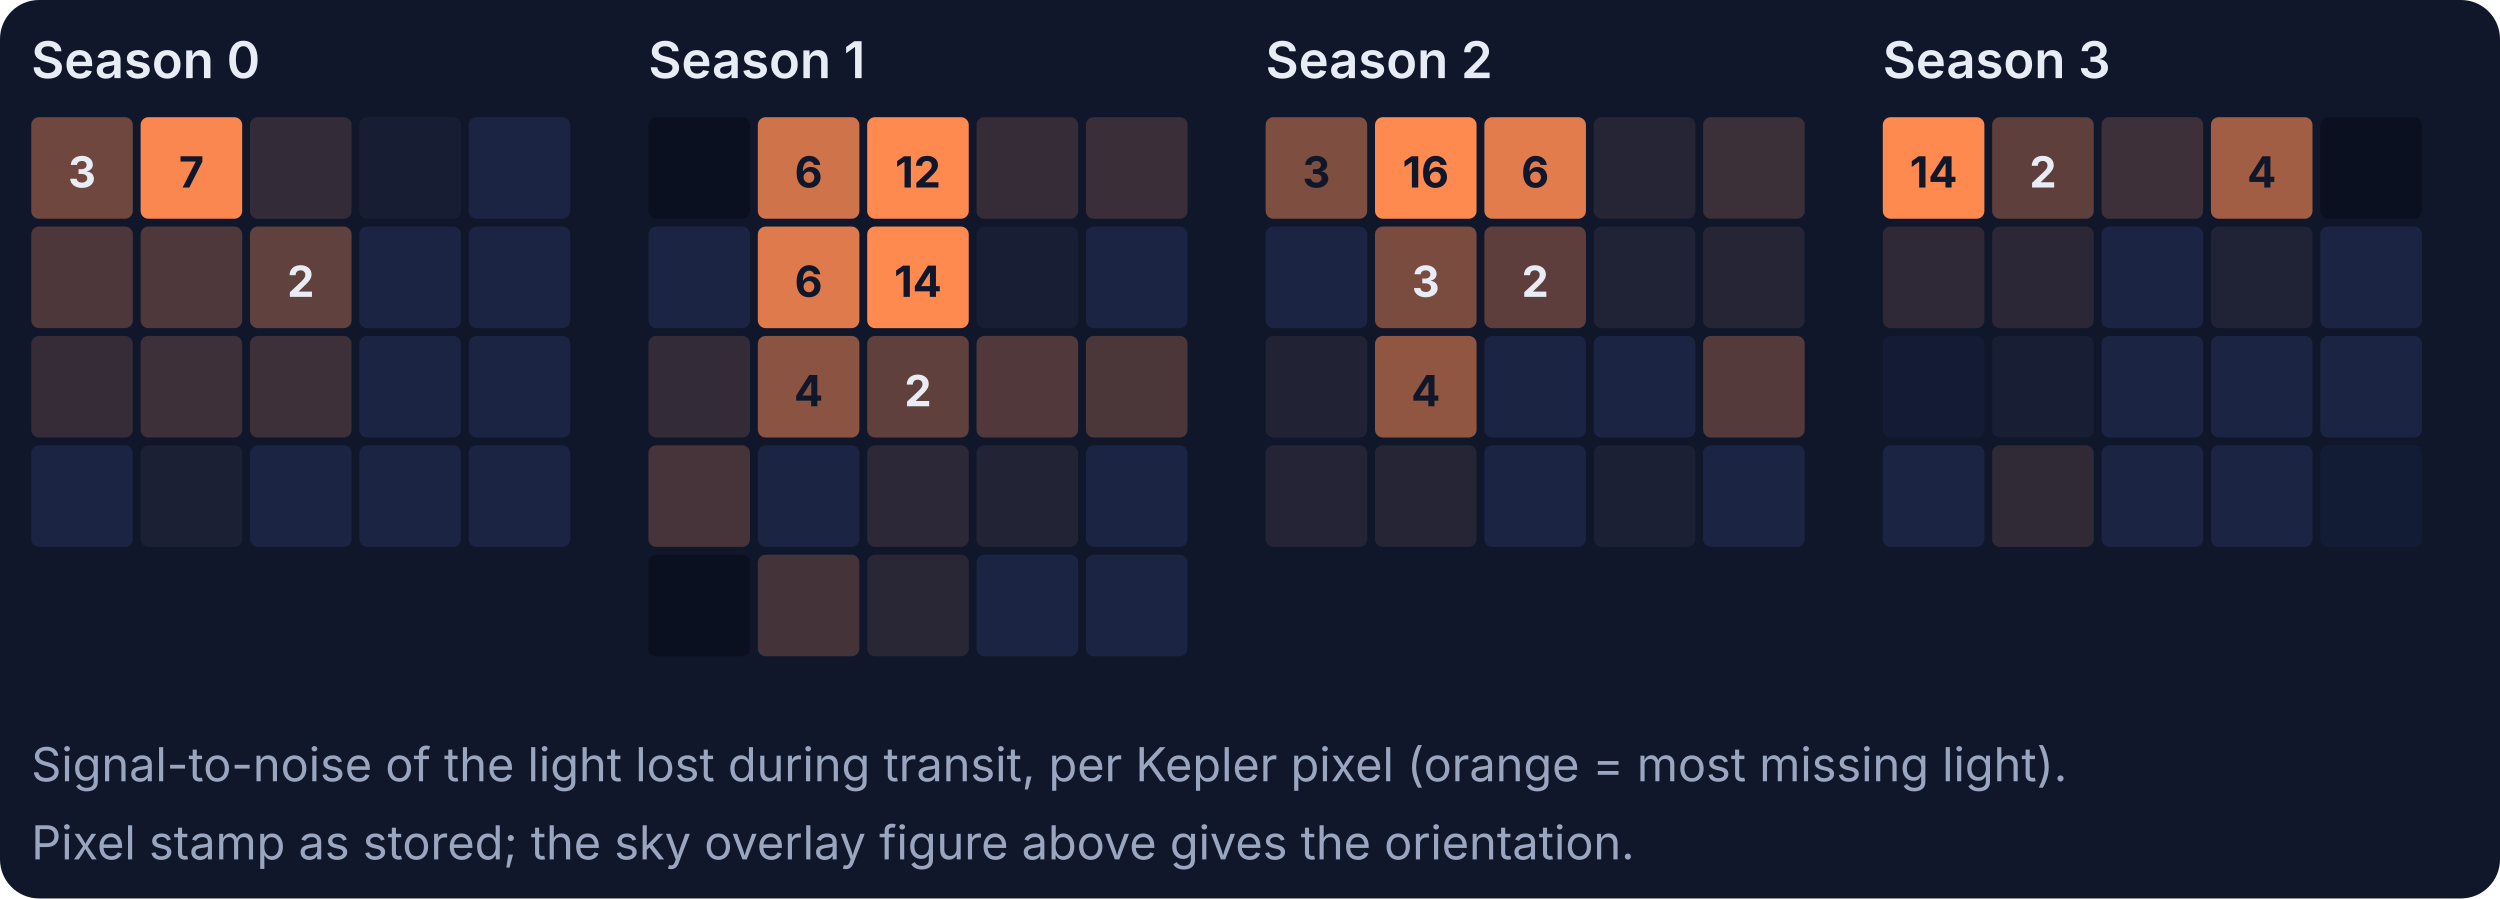
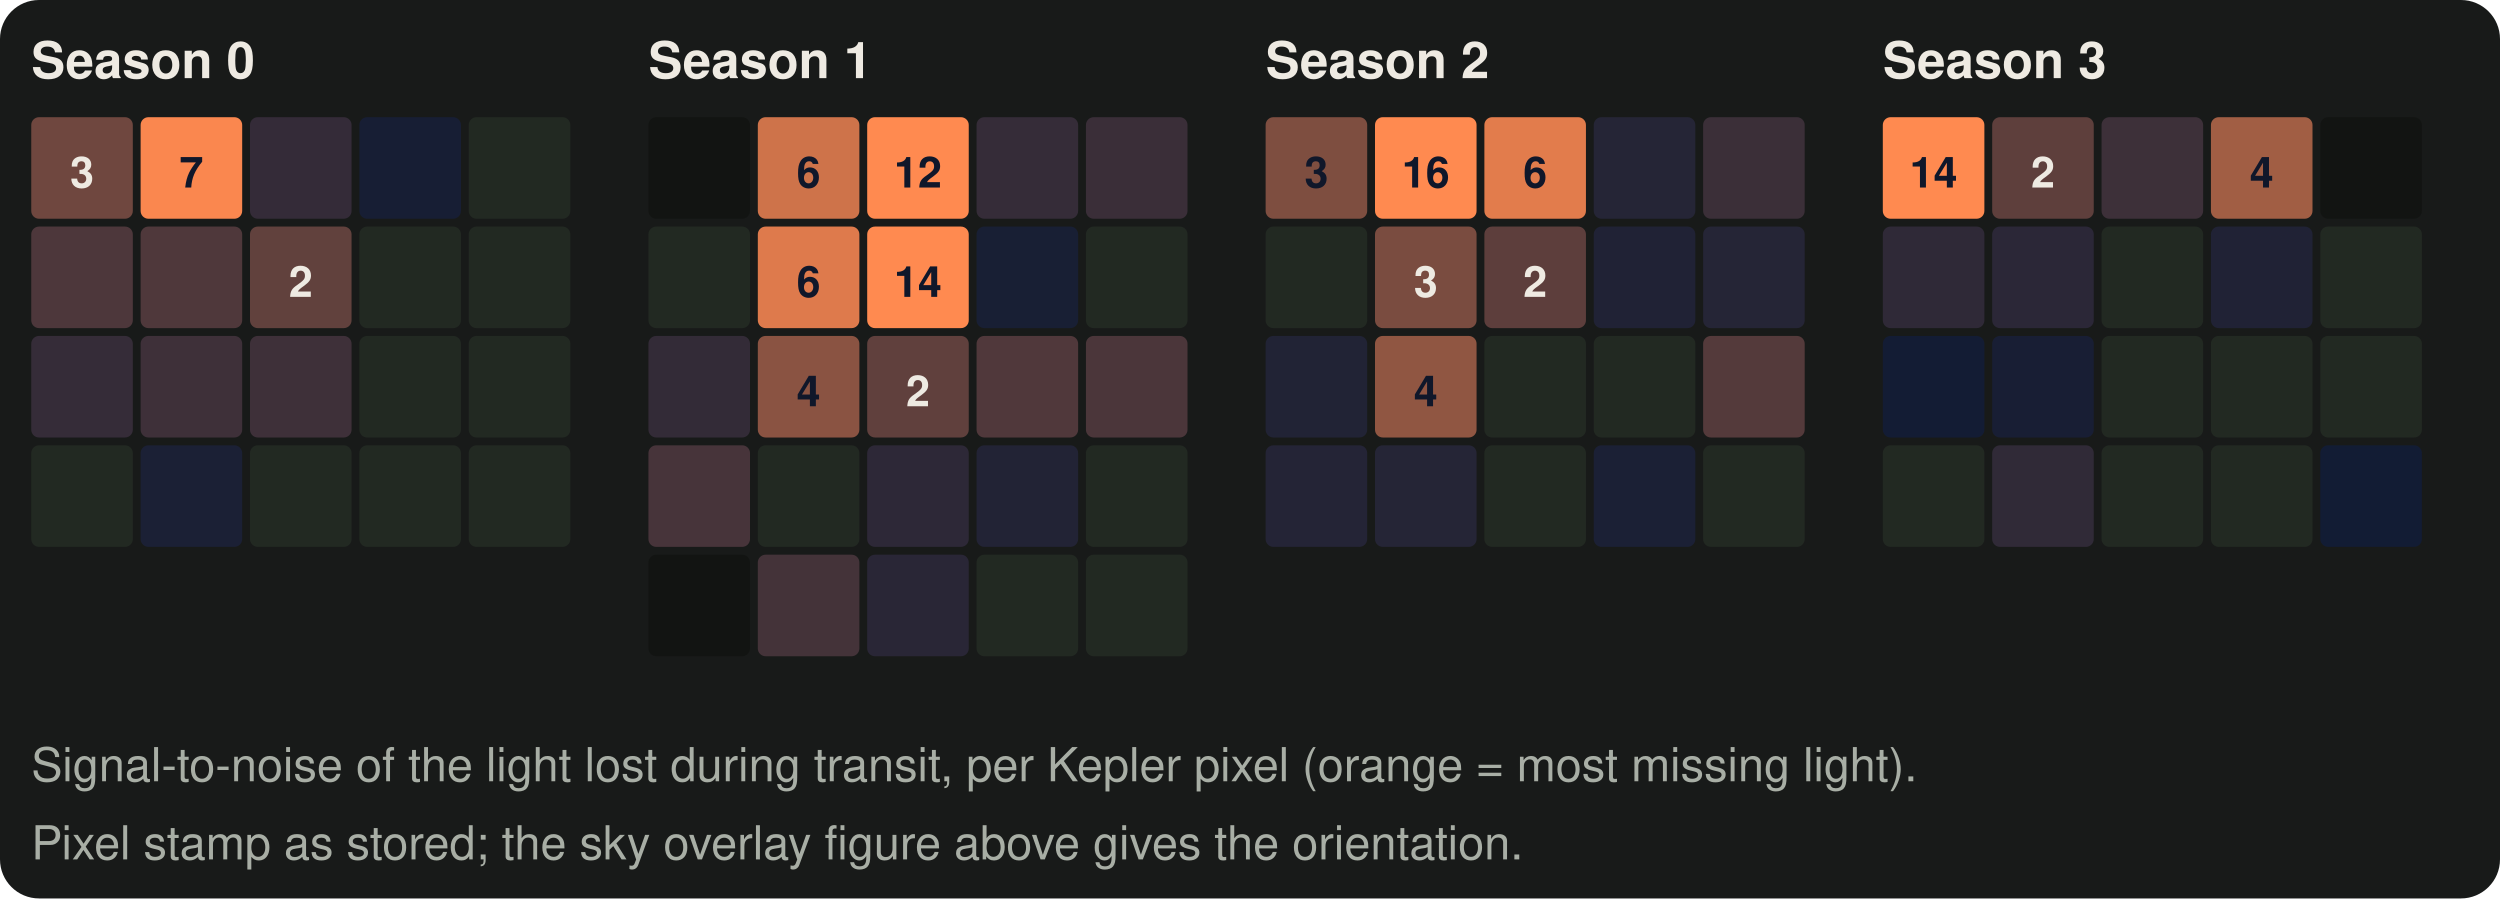
<svg xmlns="http://www.w3.org/2000/svg" viewBox="0 0 640 230" role="img" aria-labelledby="t d">
-   <rect width="640" height="230" fill="#10172a" rx="10" />
-   <text x="8.0" y="20.0" font-size="13" fill="#e8ecf5" text-anchor="start" font-weight="600" font-family="system-ui,-apple-system,Segoe UI,sans-serif">Season 0</text>
+   <rect width="640" height="230" fill="#181a19" rx="10" />
+   <text x="8.0" y="20.0" font-size="13" fill="#eeeae2" text-anchor="start" font-weight="600" font-family="Helvetica Neue,Helvetica,sans-serif">Season 0</text>
  <rect x="8.0" y="30.0" width="26.0" height="26.0" fill="#6f473f" rx="2" opacity="1" />
-   <text x="21.0" y="48.0" font-size="11" fill="#e8ecf5" text-anchor="middle" font-weight="700" font-family="system-ui,-apple-system,Segoe UI,sans-serif">3</text>
+   <text x="21.0" y="48.0" font-size="11" fill="#eeeae2" text-anchor="middle" font-weight="700" font-family="Helvetica Neue,Helvetica,sans-serif">3</text>
  <rect x="36.0" y="30.0" width="26.0" height="26.0" fill="#fa874f" rx="2" opacity="1" />
-   <text x="49.0" y="48.0" font-size="11" fill="#10172a" text-anchor="middle" font-weight="700" font-family="system-ui,-apple-system,Segoe UI,sans-serif">7</text>
+   <text x="49.0" y="48.0" font-size="11" fill="#10172a" text-anchor="middle" font-weight="700" font-family="Helvetica Neue,Helvetica,sans-serif">7</text>
  <rect x="64.0" y="30.0" width="26.0" height="26.0" fill="#342b38" rx="2" opacity="1" />
  <rect x="92.0" y="30.0" width="26.0" height="26.0" fill="#171e34" rx="2" opacity="1" />
-   <rect x="120.0" y="30.0" width="26.0" height="26.0" fill="#1b2442" rx="2" opacity="1" />
+   <rect x="120.0" y="30.0" width="26.0" height="26.0" fill="#222922" rx="2" opacity="1" />
  <rect x="8.0" y="58.0" width="26.0" height="26.0" fill="#4d373b" rx="2" opacity="1" />
  <rect x="36.0" y="58.0" width="26.0" height="26.0" fill="#4f383b" rx="2" opacity="1" />
  <rect x="64.0" y="58.0" width="26.0" height="26.0" fill="#61413d" rx="2" opacity="1" />
-   <text x="77.0" y="76.0" font-size="11" fill="#e8ecf5" text-anchor="middle" font-weight="700" font-family="system-ui,-apple-system,Segoe UI,sans-serif">2</text>
-   <rect x="92.0" y="58.0" width="26.0" height="26.0" fill="#1b2442" rx="2" opacity="1" />
-   <rect x="120.0" y="58.0" width="26.0" height="26.0" fill="#1b2442" rx="2" opacity="1" />
+   <text x="77.0" y="76.0" font-size="11" fill="#eeeae2" text-anchor="middle" font-weight="700" font-family="Helvetica Neue,Helvetica,sans-serif">2</text>
+   <rect x="92.0" y="58.0" width="26.0" height="26.0" fill="#222922" rx="2" opacity="1" />
+   <rect x="120.0" y="58.0" width="26.0" height="26.0" fill="#222922" rx="2" opacity="1" />
  <rect x="8.0" y="86.0" width="26.0" height="26.0" fill="#352c38" rx="2" opacity="1" />
  <rect x="36.0" y="86.0" width="26.0" height="26.0" fill="#3e3039" rx="2" opacity="1" />
  <rect x="64.0" y="86.0" width="26.0" height="26.0" fill="#3e3039" rx="2" opacity="1" />
-   <rect x="92.0" y="86.0" width="26.0" height="26.0" fill="#1b2442" rx="2" opacity="1" />
-   <rect x="120.0" y="86.0" width="26.0" height="26.0" fill="#1b2442" rx="2" opacity="1" />
-   <rect x="8.0" y="114.0" width="26.0" height="26.0" fill="#1b2442" rx="2" opacity="1" />
+   <rect x="92.0" y="86.0" width="26.0" height="26.0" fill="#222922" rx="2" opacity="1" />
+   <rect x="120.0" y="86.0" width="26.0" height="26.0" fill="#222922" rx="2" opacity="1" />
+   <rect x="8.0" y="114.0" width="26.0" height="26.0" fill="#222922" rx="2" opacity="1" />
  <rect x="36.0" y="114.0" width="26.0" height="26.0" fill="#1b2035" rx="2" opacity="1" />
-   <rect x="64.0" y="114.0" width="26.0" height="26.0" fill="#1b2442" rx="2" opacity="1" />
-   <rect x="92.0" y="114.0" width="26.0" height="26.0" fill="#1b2442" rx="2" opacity="1" />
-   <rect x="120.0" y="114.0" width="26.0" height="26.0" fill="#1b2442" rx="2" opacity="1" />
-   <text x="166.0" y="20.0" font-size="13" fill="#e8ecf5" text-anchor="start" font-weight="600" font-family="system-ui,-apple-system,Segoe UI,sans-serif">Season 1</text>
-   <rect x="166.0" y="30.0" width="26.0" height="26.0" fill="#0b1020" rx="2" opacity="1" />
+   <rect x="64.0" y="114.0" width="26.0" height="26.0" fill="#222922" rx="2" opacity="1" />
+   <rect x="92.0" y="114.0" width="26.0" height="26.0" fill="#222922" rx="2" opacity="1" />
+   <rect x="120.0" y="114.0" width="26.0" height="26.0" fill="#222922" rx="2" opacity="1" />
+   <text x="166.0" y="20.0" font-size="13" fill="#eeeae2" text-anchor="start" font-weight="600" font-family="Helvetica Neue,Helvetica,sans-serif">Season 1</text>
+   <rect x="166.0" y="30.0" width="26.0" height="26.0" fill="#121412" rx="2" opacity="1" />
  <rect x="194.0" y="30.0" width="26.0" height="26.0" fill="#ce734a" rx="2" opacity="1" />
-   <text x="207.0" y="48.0" font-size="11" fill="#10172a" text-anchor="middle" font-weight="700" font-family="system-ui,-apple-system,Segoe UI,sans-serif">6</text>
+   <text x="207.0" y="48.0" font-size="11" fill="#10172a" text-anchor="middle" font-weight="700" font-family="Helvetica Neue,Helvetica,sans-serif">6</text>
  <rect x="222.0" y="30.0" width="26.0" height="26.0" fill="#ff8a50" rx="2" opacity="1" />
-   <text x="235.0" y="48.0" font-size="11" fill="#10172a" text-anchor="middle" font-weight="700" font-family="system-ui,-apple-system,Segoe UI,sans-serif">12</text>
+   <text x="235.0" y="48.0" font-size="11" fill="#10172a" text-anchor="middle" font-weight="700" font-family="Helvetica Neue,Helvetica,sans-serif">12</text>
  <rect x="250.0" y="30.0" width="26.0" height="26.0" fill="#352c38" rx="2" opacity="1" />
  <rect x="278.0" y="30.0" width="26.0" height="26.0" fill="#3a2e38" rx="2" opacity="1" />
-   <rect x="166.0" y="58.0" width="26.0" height="26.0" fill="#1b2442" rx="2" opacity="1" />
+   <rect x="166.0" y="58.0" width="26.0" height="26.0" fill="#222922" rx="2" opacity="1" />
  <rect x="194.0" y="58.0" width="26.0" height="26.0" fill="#de7a4c" rx="2" opacity="1" />
-   <text x="207.0" y="76.0" font-size="11" fill="#10172a" text-anchor="middle" font-weight="700" font-family="system-ui,-apple-system,Segoe UI,sans-serif">6</text>
+   <text x="207.0" y="76.0" font-size="11" fill="#10172a" text-anchor="middle" font-weight="700" font-family="Helvetica Neue,Helvetica,sans-serif">6</text>
  <rect x="222.0" y="58.0" width="26.0" height="26.0" fill="#ff8a50" rx="2" opacity="1" />
-   <text x="235.0" y="76.0" font-size="11" fill="#10172a" text-anchor="middle" font-weight="700" font-family="system-ui,-apple-system,Segoe UI,sans-serif">14</text>
+   <text x="235.0" y="76.0" font-size="11" fill="#10172a" text-anchor="middle" font-weight="700" font-family="Helvetica Neue,Helvetica,sans-serif">14</text>
  <rect x="250.0" y="58.0" width="26.0" height="26.0" fill="#181f34" rx="2" opacity="1" />
-   <rect x="278.0" y="58.0" width="26.0" height="26.0" fill="#1b2442" rx="2" opacity="1" />
+   <rect x="278.0" y="58.0" width="26.0" height="26.0" fill="#222922" rx="2" opacity="1" />
  <rect x="166.0" y="86.0" width="26.0" height="26.0" fill="#332b37" rx="2" opacity="1" />
  <rect x="194.0" y="86.0" width="26.0" height="26.0" fill="#8a5342" rx="2" opacity="1" />
-   <text x="207.0" y="104.0" font-size="11" fill="#10172a" text-anchor="middle" font-weight="700" font-family="system-ui,-apple-system,Segoe UI,sans-serif">4</text>
+   <text x="207.0" y="104.0" font-size="11" fill="#10172a" text-anchor="middle" font-weight="700" font-family="Helvetica Neue,Helvetica,sans-serif">4</text>
  <rect x="222.0" y="86.0" width="26.0" height="26.0" fill="#60403d" rx="2" opacity="1" />
-   <text x="235.0" y="104.0" font-size="11" fill="#e8ecf5" text-anchor="middle" font-weight="700" font-family="system-ui,-apple-system,Segoe UI,sans-serif">2</text>
+   <text x="235.0" y="104.0" font-size="11" fill="#eeeae2" text-anchor="middle" font-weight="700" font-family="Helvetica Neue,Helvetica,sans-serif">2</text>
  <rect x="250.0" y="86.0" width="26.0" height="26.0" fill="#50383b" rx="2" opacity="1" />
  <rect x="278.0" y="86.0" width="26.0" height="26.0" fill="#4b363a" rx="2" opacity="1" />
  <rect x="166.0" y="114.0" width="26.0" height="26.0" fill="#47343a" rx="2" opacity="1" />
-   <rect x="194.0" y="114.0" width="26.0" height="26.0" fill="#1b2442" rx="2" opacity="1" />
+   <rect x="194.0" y="114.0" width="26.0" height="26.0" fill="#222922" rx="2" opacity="1" />
  <rect x="222.0" y="114.0" width="26.0" height="26.0" fill="#2d2837" rx="2" opacity="1" />
  <rect x="250.0" y="114.0" width="26.0" height="26.0" fill="#222335" rx="2" opacity="1" />
-   <rect x="278.0" y="114.0" width="26.0" height="26.0" fill="#1b2442" rx="2" opacity="1" />
-   <rect x="166.0" y="142.0" width="26.0" height="26.0" fill="#0b1020" rx="2" opacity="1" />
+   <rect x="278.0" y="114.0" width="26.0" height="26.0" fill="#222922" rx="2" opacity="1" />
+   <rect x="166.0" y="142.0" width="26.0" height="26.0" fill="#121412" rx="2" opacity="1" />
  <rect x="194.0" y="142.0" width="26.0" height="26.0" fill="#443339" rx="2" opacity="1" />
  <rect x="222.0" y="142.0" width="26.0" height="26.0" fill="#292636" rx="2" opacity="1" />
-   <rect x="250.0" y="142.0" width="26.0" height="26.0" fill="#1b2442" rx="2" opacity="1" />
-   <rect x="278.0" y="142.0" width="26.0" height="26.0" fill="#1b2442" rx="2" opacity="1" />
-   <text x="324.0" y="20.0" font-size="13" fill="#e8ecf5" text-anchor="start" font-weight="600" font-family="system-ui,-apple-system,Segoe UI,sans-serif">Season 2</text>
+   <rect x="250.0" y="142.0" width="26.0" height="26.0" fill="#222922" rx="2" opacity="1" />
+   <rect x="278.0" y="142.0" width="26.0" height="26.0" fill="#222922" rx="2" opacity="1" />
+   <text x="324.0" y="20.0" font-size="13" fill="#eeeae2" text-anchor="start" font-weight="600" font-family="Helvetica Neue,Helvetica,sans-serif">Season 2</text>
  <rect x="324.0" y="30.0" width="26.0" height="26.0" fill="#7e4e40" rx="2" opacity="1" />
-   <text x="337.0" y="48.0" font-size="11" fill="#10172a" text-anchor="middle" font-weight="700" font-family="system-ui,-apple-system,Segoe UI,sans-serif">3</text>
+   <text x="337.0" y="48.0" font-size="11" fill="#10172a" text-anchor="middle" font-weight="700" font-family="Helvetica Neue,Helvetica,sans-serif">3</text>
  <rect x="352.0" y="30.0" width="26.0" height="26.0" fill="#ff8a50" rx="2" opacity="1" />
-   <text x="365.0" y="48.0" font-size="11" fill="#10172a" text-anchor="middle" font-weight="700" font-family="system-ui,-apple-system,Segoe UI,sans-serif">16</text>
+   <text x="365.0" y="48.0" font-size="11" fill="#10172a" text-anchor="middle" font-weight="700" font-family="Helvetica Neue,Helvetica,sans-serif">16</text>
  <rect x="380.0" y="30.0" width="26.0" height="26.0" fill="#e27c4c" rx="2" opacity="1" />
-   <text x="393.0" y="48.0" font-size="11" fill="#10172a" text-anchor="middle" font-weight="700" font-family="system-ui,-apple-system,Segoe UI,sans-serif">6</text>
+   <text x="393.0" y="48.0" font-size="11" fill="#10172a" text-anchor="middle" font-weight="700" font-family="Helvetica Neue,Helvetica,sans-serif">6</text>
  <rect x="408.0" y="30.0" width="26.0" height="26.0" fill="#252536" rx="2" opacity="1" />
  <rect x="436.0" y="30.0" width="26.0" height="26.0" fill="#3b2f38" rx="2" opacity="1" />
-   <rect x="324.0" y="58.0" width="26.0" height="26.0" fill="#1b2442" rx="2" opacity="1" />
+   <rect x="324.0" y="58.0" width="26.0" height="26.0" fill="#222922" rx="2" opacity="1" />
  <rect x="352.0" y="58.0" width="26.0" height="26.0" fill="#7a4c40" rx="2" opacity="1" />
-   <text x="365.0" y="76.0" font-size="11" fill="#e8ecf5" text-anchor="middle" font-weight="700" font-family="system-ui,-apple-system,Segoe UI,sans-serif">3</text>
+   <text x="365.0" y="76.0" font-size="11" fill="#eeeae2" text-anchor="middle" font-weight="700" font-family="Helvetica Neue,Helvetica,sans-serif">3</text>
  <rect x="380.0" y="58.0" width="26.0" height="26.0" fill="#5d3e3c" rx="2" opacity="1" />
-   <text x="393.0" y="76.0" font-size="11" fill="#e8ecf5" text-anchor="middle" font-weight="700" font-family="system-ui,-apple-system,Segoe UI,sans-serif">2</text>
+   <text x="393.0" y="76.0" font-size="11" fill="#eeeae2" text-anchor="middle" font-weight="700" font-family="Helvetica Neue,Helvetica,sans-serif">2</text>
  <rect x="408.0" y="58.0" width="26.0" height="26.0" fill="#202235" rx="2" opacity="1" />
  <rect x="436.0" y="58.0" width="26.0" height="26.0" fill="#252536" rx="2" opacity="1" />
  <rect x="324.0" y="86.0" width="26.0" height="26.0" fill="#212335" rx="2" opacity="1" />
  <rect x="352.0" y="86.0" width="26.0" height="26.0" fill="#905642" rx="2" opacity="1" />
-   <text x="365.0" y="104.0" font-size="11" fill="#10172a" text-anchor="middle" font-weight="700" font-family="system-ui,-apple-system,Segoe UI,sans-serif">4</text>
-   <rect x="380.0" y="86.0" width="26.0" height="26.0" fill="#1b2442" rx="2" opacity="1" />
-   <rect x="408.0" y="86.0" width="26.0" height="26.0" fill="#1b2442" rx="2" opacity="1" />
+   <text x="365.0" y="104.0" font-size="11" fill="#10172a" text-anchor="middle" font-weight="700" font-family="Helvetica Neue,Helvetica,sans-serif">4</text>
+   <rect x="380.0" y="86.0" width="26.0" height="26.0" fill="#222922" rx="2" opacity="1" />
+   <rect x="408.0" y="86.0" width="26.0" height="26.0" fill="#222922" rx="2" opacity="1" />
  <rect x="436.0" y="86.0" width="26.0" height="26.0" fill="#543a3b" rx="2" opacity="1" />
  <rect x="324.0" y="114.0" width="26.0" height="26.0" fill="#242436" rx="2" opacity="1" />
  <rect x="352.0" y="114.0" width="26.0" height="26.0" fill="#252536" rx="2" opacity="1" />
-   <rect x="380.0" y="114.0" width="26.0" height="26.0" fill="#1b2442" rx="2" opacity="1" />
+   <rect x="380.0" y="114.0" width="26.0" height="26.0" fill="#222922" rx="2" opacity="1" />
  <rect x="408.0" y="114.0" width="26.0" height="26.0" fill="#1b2035" rx="2" opacity="1" />
-   <rect x="436.0" y="114.0" width="26.0" height="26.0" fill="#1b2442" rx="2" opacity="1" />
-   <text x="482.0" y="20.0" font-size="13" fill="#e8ecf5" text-anchor="start" font-weight="600" font-family="system-ui,-apple-system,Segoe UI,sans-serif">Season 3</text>
+   <rect x="436.0" y="114.0" width="26.0" height="26.0" fill="#222922" rx="2" opacity="1" />
+   <text x="482.0" y="20.0" font-size="13" fill="#eeeae2" text-anchor="start" font-weight="600" font-family="Helvetica Neue,Helvetica,sans-serif">Season 3</text>
  <rect x="482.0" y="30.0" width="26.0" height="26.0" fill="#ff8a50" rx="2" opacity="1" />
-   <text x="495.0" y="48.0" font-size="11" fill="#10172a" text-anchor="middle" font-weight="700" font-family="system-ui,-apple-system,Segoe UI,sans-serif">14</text>
+   <text x="495.0" y="48.0" font-size="11" fill="#10172a" text-anchor="middle" font-weight="700" font-family="Helvetica Neue,Helvetica,sans-serif">14</text>
  <rect x="510.0" y="30.0" width="26.0" height="26.0" fill="#5e3f3c" rx="2" opacity="1" />
-   <text x="523.0" y="48.0" font-size="11" fill="#e8ecf5" text-anchor="middle" font-weight="700" font-family="system-ui,-apple-system,Segoe UI,sans-serif">2</text>
+   <text x="523.0" y="48.0" font-size="11" fill="#eeeae2" text-anchor="middle" font-weight="700" font-family="Helvetica Neue,Helvetica,sans-serif">2</text>
  <rect x="538.0" y="30.0" width="26.0" height="26.0" fill="#3d3039" rx="2" opacity="1" />
  <rect x="566.0" y="30.0" width="26.0" height="26.0" fill="#a15e44" rx="2" opacity="1" />
-   <text x="579.0" y="48.0" font-size="11" fill="#10172a" text-anchor="middle" font-weight="700" font-family="system-ui,-apple-system,Segoe UI,sans-serif">4</text>
-   <rect x="594.0" y="30.0" width="26.0" height="26.0" fill="#0b1020" rx="2" opacity="1" />
+   <text x="579.0" y="48.0" font-size="11" fill="#10172a" text-anchor="middle" font-weight="700" font-family="Helvetica Neue,Helvetica,sans-serif">4</text>
+   <rect x="594.0" y="30.0" width="26.0" height="26.0" fill="#121412" rx="2" opacity="1" />
  <rect x="482.0" y="58.0" width="26.0" height="26.0" fill="#2f2937" rx="2" opacity="1" />
  <rect x="510.0" y="58.0" width="26.0" height="26.0" fill="#2b2737" rx="2" opacity="1" />
-   <rect x="538.0" y="58.0" width="26.0" height="26.0" fill="#1b2442" rx="2" opacity="1" />
+   <rect x="538.0" y="58.0" width="26.0" height="26.0" fill="#222922" rx="2" opacity="1" />
  <rect x="566.0" y="58.0" width="26.0" height="26.0" fill="#202235" rx="2" opacity="1" />
-   <rect x="594.0" y="58.0" width="26.0" height="26.0" fill="#1b2442" rx="2" opacity="1" />
+   <rect x="594.0" y="58.0" width="26.0" height="26.0" fill="#222922" rx="2" opacity="1" />
  <rect x="482.0" y="86.0" width="26.0" height="26.0" fill="#131c34" rx="2" opacity="1" />
  <rect x="510.0" y="86.0" width="26.0" height="26.0" fill="#181e34" rx="2" opacity="1" />
-   <rect x="538.0" y="86.0" width="26.0" height="26.0" fill="#1b2442" rx="2" opacity="1" />
-   <rect x="566.0" y="86.0" width="26.0" height="26.0" fill="#1b2442" rx="2" opacity="1" />
-   <rect x="594.0" y="86.0" width="26.0" height="26.0" fill="#1b2442" rx="2" opacity="1" />
-   <rect x="482.0" y="114.0" width="26.0" height="26.0" fill="#1b2442" rx="2" opacity="1" />
+   <rect x="538.0" y="86.0" width="26.0" height="26.0" fill="#222922" rx="2" opacity="1" />
+   <rect x="566.0" y="86.0" width="26.0" height="26.0" fill="#222922" rx="2" opacity="1" />
+   <rect x="594.0" y="86.0" width="26.0" height="26.0" fill="#222922" rx="2" opacity="1" />
+   <rect x="482.0" y="114.0" width="26.0" height="26.0" fill="#222922" rx="2" opacity="1" />
  <rect x="510.0" y="114.0" width="26.0" height="26.0" fill="#302a37" rx="2" opacity="1" />
-   <rect x="538.0" y="114.0" width="26.0" height="26.0" fill="#1b2442" rx="2" opacity="1" />
-   <rect x="566.0" y="114.0" width="26.0" height="26.0" fill="#1b2442" rx="2" opacity="1" />
+   <rect x="538.0" y="114.0" width="26.0" height="26.0" fill="#222922" rx="2" opacity="1" />
+   <rect x="566.0" y="114.0" width="26.0" height="26.0" fill="#222922" rx="2" opacity="1" />
  <rect x="594.0" y="114.0" width="26.0" height="26.0" fill="#121c34" rx="2" opacity="1" />
-   <text x="8.0" y="200.0" font-size="12" fill="#9aa6c0" text-anchor="start" font-weight="400" font-family="system-ui,-apple-system,Segoe UI,sans-serif">Signal-to-noise of the light lost during transit, per Kepler pixel (orange = most missing light).</text>
-   <text x="8.0" y="220.0" font-size="12" fill="#9aa6c0" text-anchor="start" font-weight="400" font-family="system-ui,-apple-system,Segoe UI,sans-serif">Pixel stamp as stored; the sky overlay figure above gives the orientation.</text>
+   <text x="8.0" y="200.0" font-size="12" fill="#a8aea5" text-anchor="start" font-weight="400" font-family="Helvetica Neue,Helvetica,sans-serif">Signal-to-noise of the light lost during transit, per Kepler pixel (orange = most missing light).</text>
+   <text x="8.0" y="220.0" font-size="12" fill="#a8aea5" text-anchor="start" font-weight="400" font-family="Helvetica Neue,Helvetica,sans-serif">Pixel stamp as stored; the sky overlay figure above gives the orientation.</text>
</svg>
